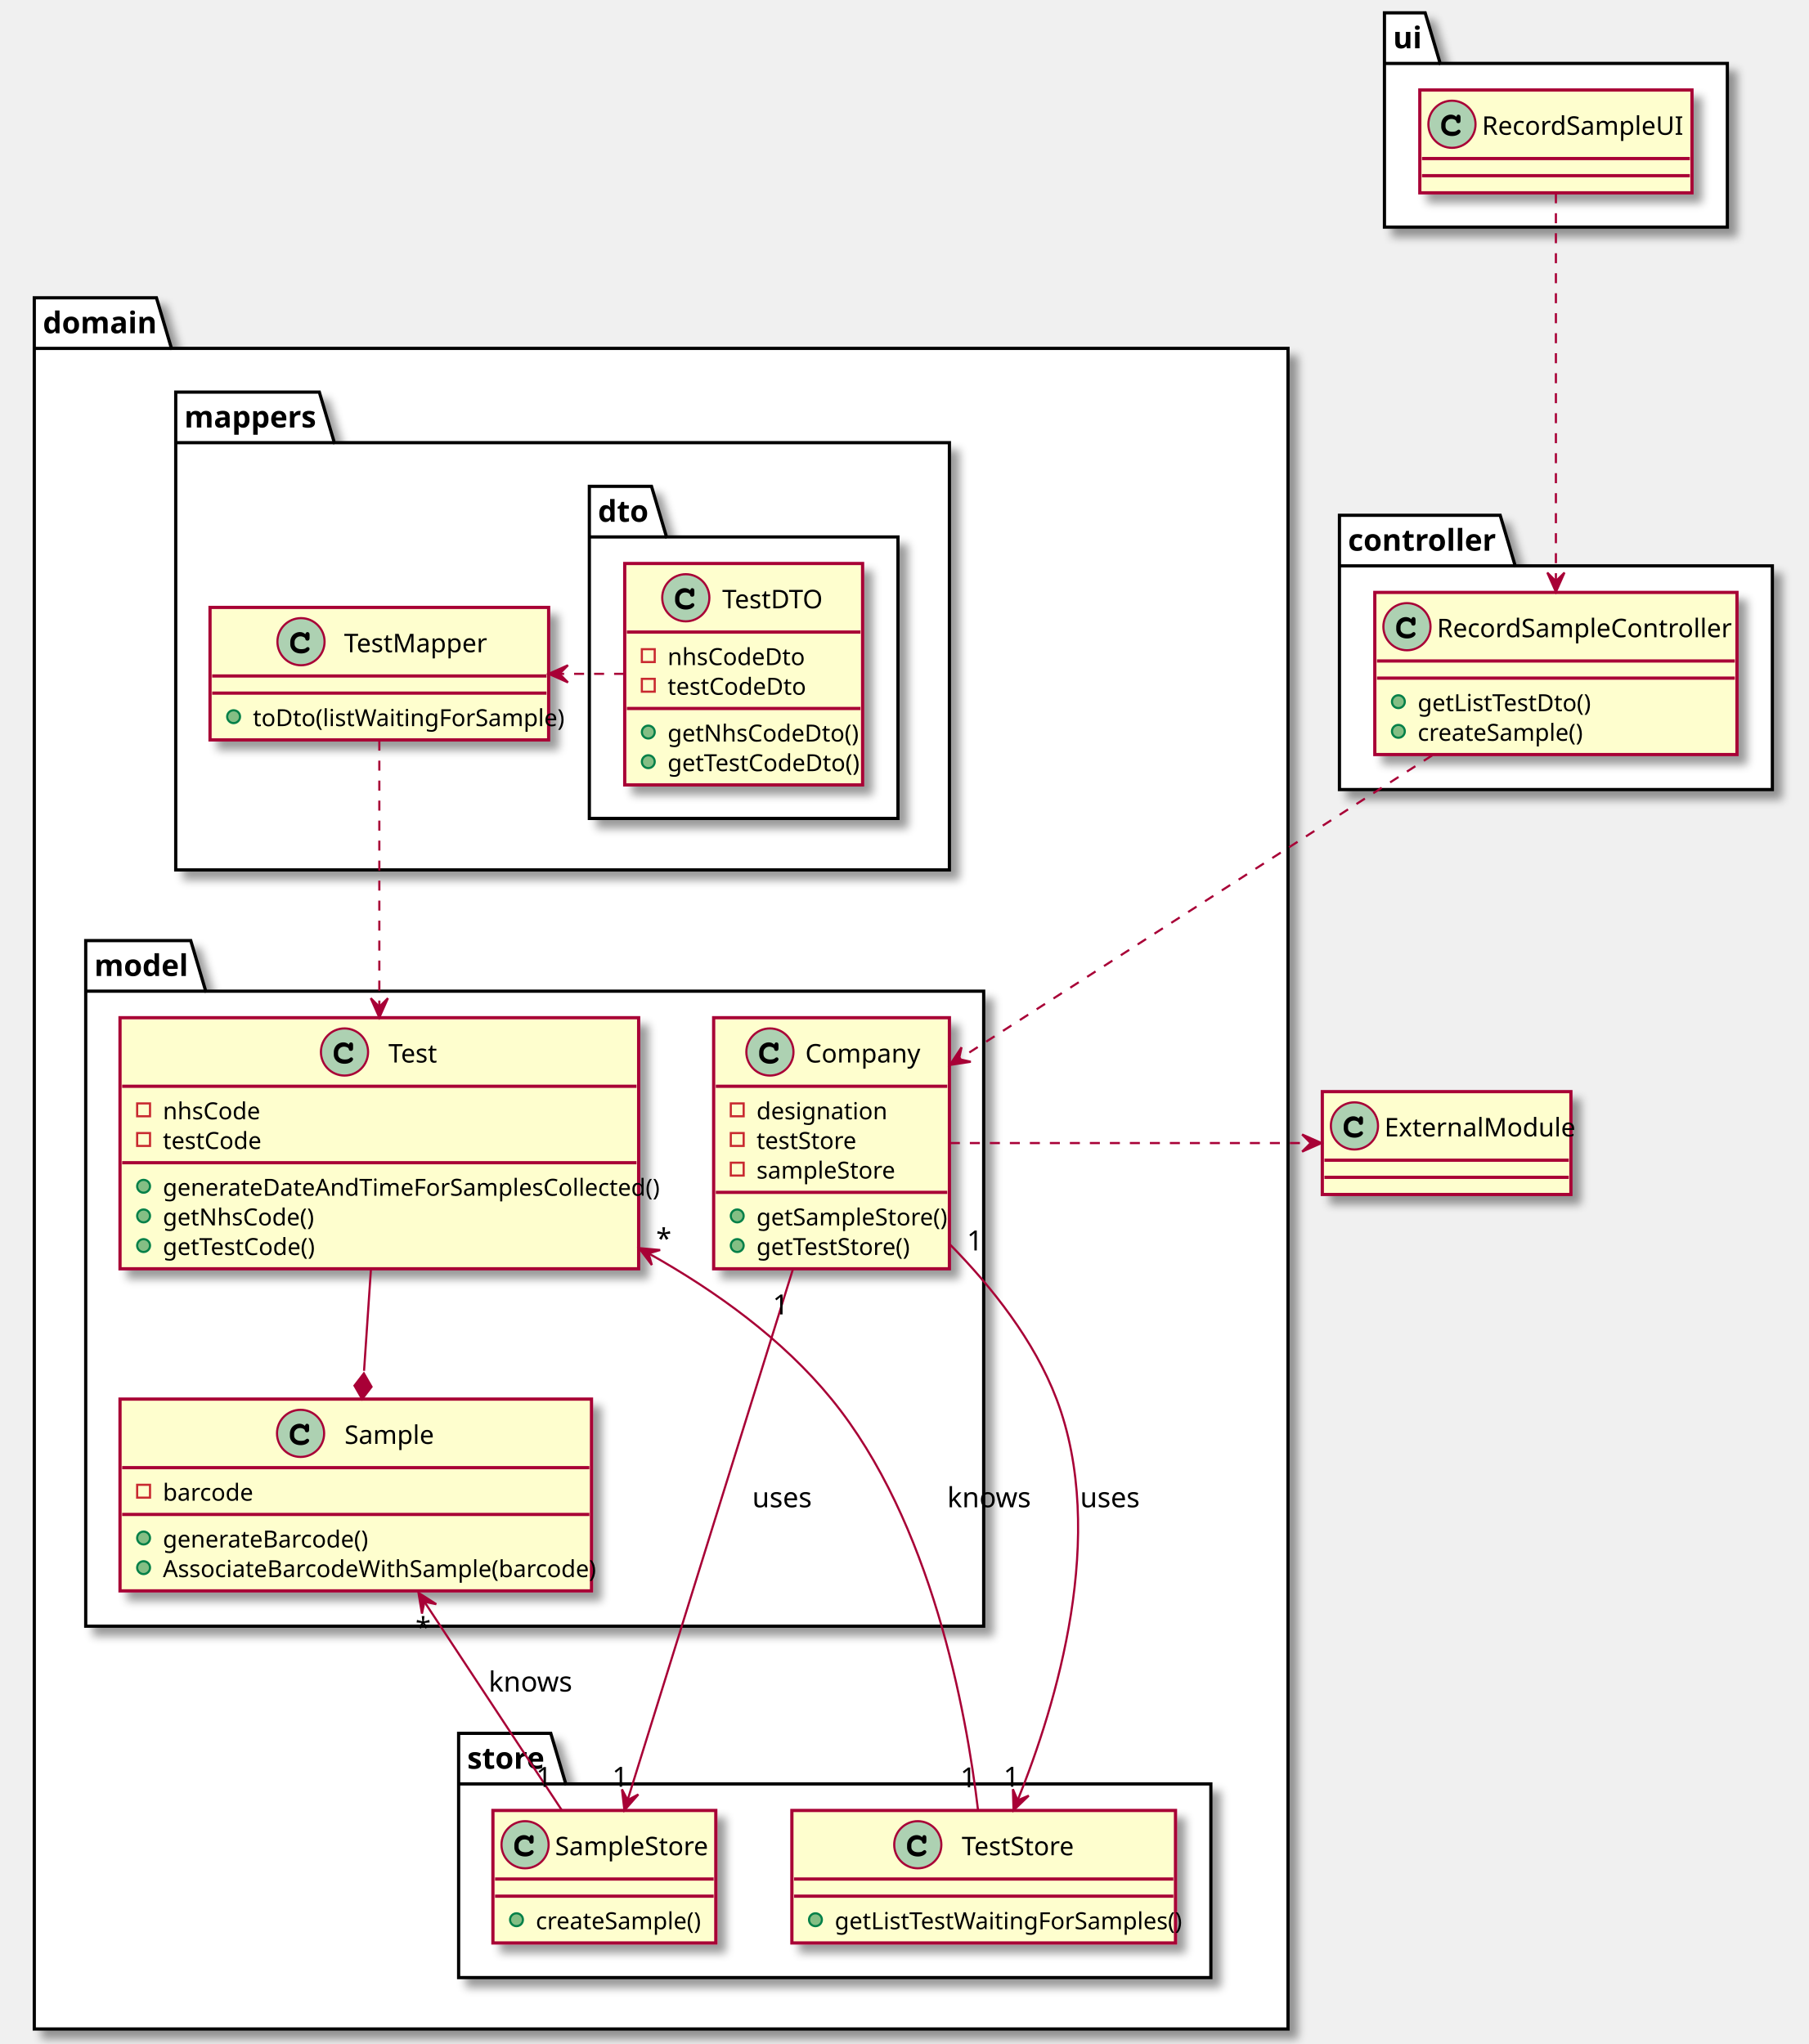
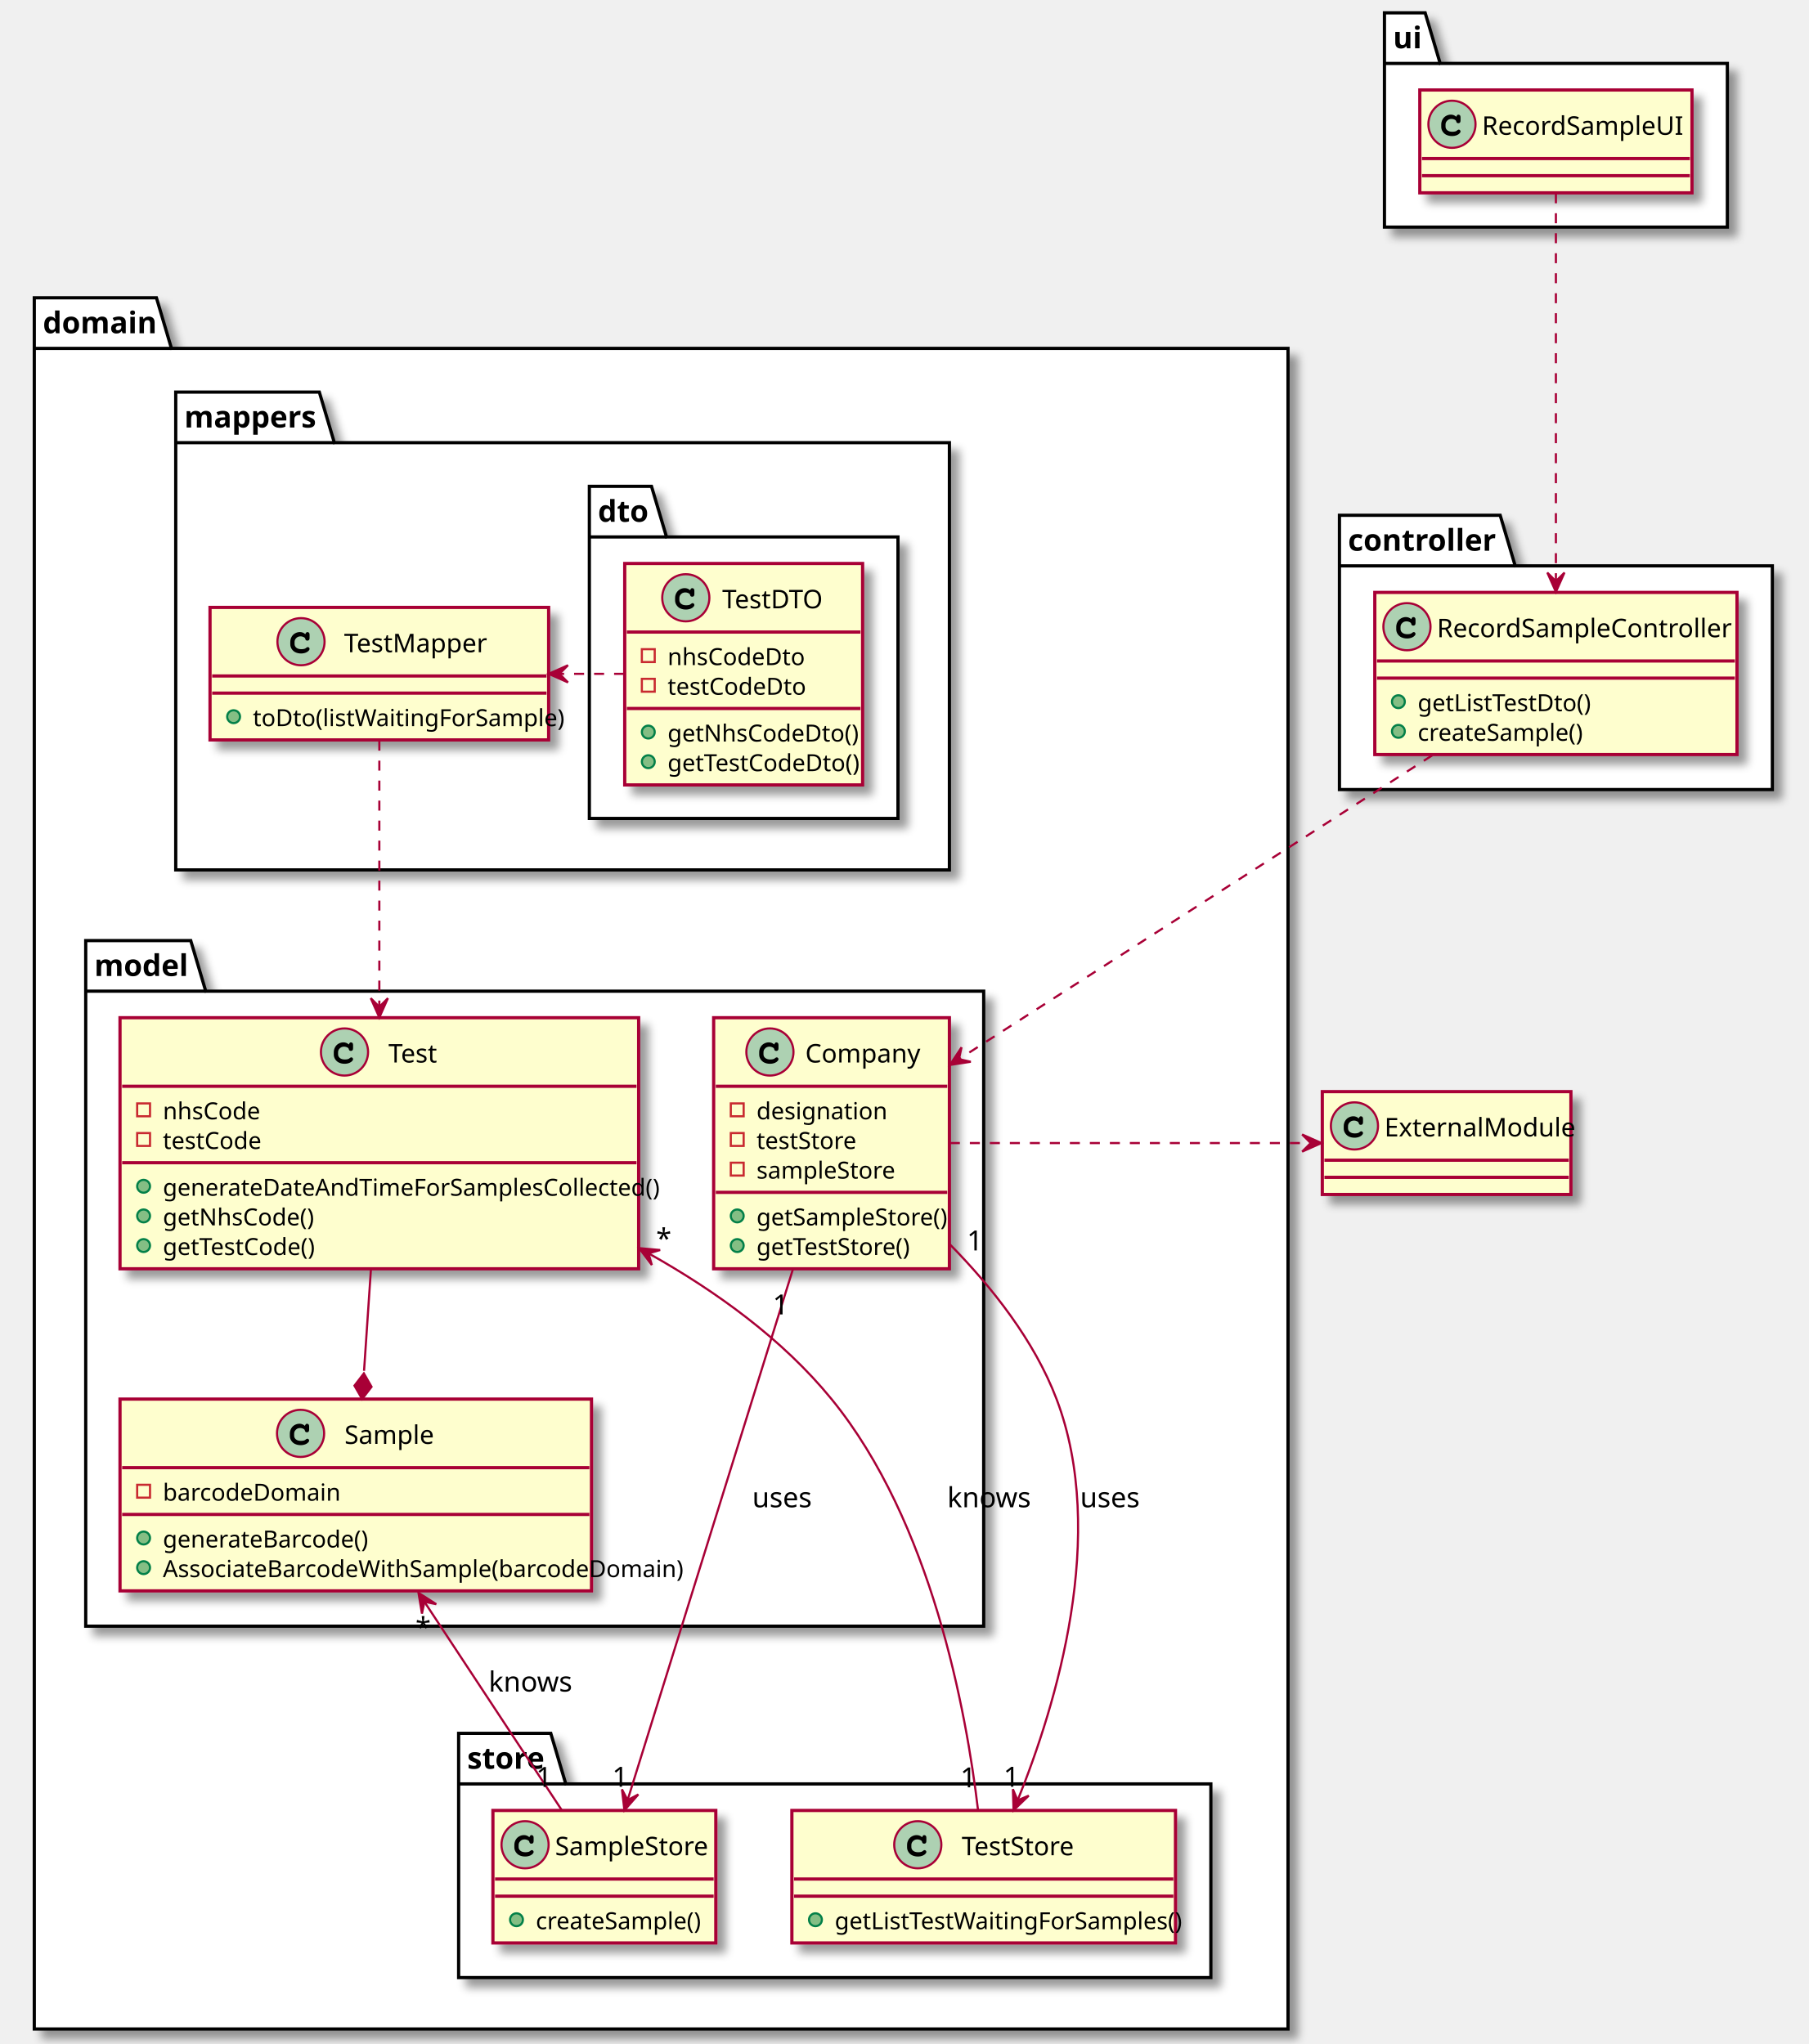
<svg xmlns="http://www.w3.org/2000/svg" contentScriptType="application/ecmascript" contentStyleType="text/css" height="1431px" preserveAspectRatio="none" style="width:1266px;height:1431px;" version="1.1" viewBox="0 0 1266 1431" width="1266px" zoomAndPan="magnify">
  <defs>
    <filter height="300%" id="f1a7jr5rhlipsb" width="300%" x="-1" y="-1">
      <feGaussianBlur result="blurOut" stdDeviation="3.0" />
      <feColorMatrix in="blurOut" result="blurOut2" type="matrix" values="0 0 0 0 0 0 0 0 0 0 0 0 0 0 0 0 0 0 .4 0" />
      <feOffset dx="6.0" dy="6.0" in="blurOut2" result="blurOut3" />
      <feBlend in="SourceGraphic" in2="blurOut3" mode="normal" />
    </filter>
  </defs>
  <g>
    <polygon fill="#FFFFFF" filter="url(#f1a7jr5rhlipsb)" points="969,9,997.5,9,1008,44.414,1209,44.414,1209,159,969,159,969,9" style="stroke:#000000;stroke-width:2.25;" />
    <line style="stroke:#000000;stroke-width:2.25;" x1="969" x2="1008" y1="44.414" y2="44.414" />
    <text fill="#000000" font-family="sans-serif" font-size="21" font-weight="bold" lengthAdjust="spacing" textLength="19.5" x="975" y="33.8">ui</text>
    <polygon fill="#FFFFFF" filter="url(#f1a7jr5rhlipsb)" points="937.5,360.75,1050,360.75,1060.5,396.164,1240.5,396.164,1240.5,552.75,937.5,552.75,937.5,360.75" style="stroke:#000000;stroke-width:2.25;" />
    <line style="stroke:#000000;stroke-width:2.25;" x1="937.5" x2="1060.5" y1="396.164" y2="396.164" />
    <text fill="#000000" font-family="sans-serif" font-size="21" font-weight="bold" lengthAdjust="spacing" textLength="103.5" x="943.5" y="385.55">controller</text>
    <polygon fill="#FFFFFF" filter="url(#f1a7jr5rhlipsb)" points="24,208.5,109.5,208.5,120,243.914,901.5,243.914,901.5,1420.5,24,1420.5,24,208.5" style="stroke:#000000;stroke-width:2.25;" />
    <line style="stroke:#000000;stroke-width:2.25;" x1="24" x2="120" y1="243.914" y2="243.914" />
    <text fill="#000000" font-family="sans-serif" font-size="21" font-weight="bold" lengthAdjust="spacing" textLength="76.5" x="30" y="233.3">domain</text>
    <polygon fill="#FFFFFF" filter="url(#f1a7jr5rhlipsb)" points="60,658.5,133.5,658.5,144,693.914,688.5,693.914,688.5,1138.5,60,1138.5,60,658.5" style="stroke:#000000;stroke-width:2.25;" />
    <line style="stroke:#000000;stroke-width:2.25;" x1="60" x2="144" y1="693.914" y2="693.914" />
    <text fill="#000000" font-family="sans-serif" font-size="21" font-weight="bold" lengthAdjust="spacing" textLength="64.5" x="66" y="683.3">model</text>
    <polygon fill="#FFFFFF" filter="url(#f1a7jr5rhlipsb)" points="321,1213.5,385.5,1213.5,396,1248.914,847.5,1248.914,847.5,1384.5,321,1384.5,321,1213.5" style="stroke:#000000;stroke-width:2.25;" />
    <line style="stroke:#000000;stroke-width:2.25;" x1="321" x2="396" y1="1248.914" y2="1248.914" />
    <text fill="#000000" font-family="sans-serif" font-size="21" font-weight="bold" lengthAdjust="spacing" textLength="55.5" x="327" y="1238.3">store</text>
    <polygon fill="#FFFFFF" filter="url(#f1a7jr5rhlipsb)" points="123,274.5,223.5,274.5,234,309.914,664.5,309.914,664.5,609,123,609,123,274.5" style="stroke:#000000;stroke-width:2.25;" />
    <line style="stroke:#000000;stroke-width:2.25;" x1="123" x2="234" y1="309.914" y2="309.914" />
    <text fill="#000000" font-family="sans-serif" font-size="21" font-weight="bold" lengthAdjust="spacing" textLength="91.5" x="129" y="299.3">mappers</text>
    <polygon fill="#FFFFFF" filter="url(#f1a7jr5rhlipsb)" points="412.5,340.5,456,340.5,466.5,375.914,628.5,375.914,628.5,573,412.5,573,412.5,340.5" style="stroke:#000000;stroke-width:2.25;" />
    <line style="stroke:#000000;stroke-width:2.25;" x1="412.5" x2="466.5" y1="375.914" y2="375.914" />
    <text fill="#000000" font-family="sans-serif" font-size="21" font-weight="bold" lengthAdjust="spacing" textLength="34.5" x="418.5" y="365.3">dto</text>
    <rect codeLine="6" fill="#FEFECE" filter="url(#f1a7jr5rhlipsb)" height="72" id="RecordSampleUI" style="stroke:#A80036;stroke-width:2.25;" width="190.5" x="993.75" y="63" />
    <ellipse cx="1016.25" cy="87" fill="#ADD1B2" rx="16.5" ry="16.5" style="stroke:#A80036;stroke-width:1.5;" />
    <path d="M1019.25,81.75 Q1019.555,81 1019.906,80.625 Q1020.258,80.25 1020.656,80.25 Q1021.359,80.25 1021.805,80.672 Q1022.25,81.094 1022.25,82.078 L1022.25,84.422 Q1022.25,85.406 1021.828,85.828 Q1021.406,86.25 1020.75,86.25 Q1020.164,86.25 1019.789,85.992 Q1019.414,85.734 1019.25,85.055 Q1019.18,84.586 1018.922,84.328 Q1018.453,83.836 1017.609,83.555 Q1016.766,83.25 1015.922,83.25 Q1014.867,83.25 1013.977,83.672 Q1013.109,84.094 1012.43,85.031 Q1011.75,85.969 1011.75,87.258 L1011.75,88.641 Q1011.75,90.188 1013.016,91.219 Q1014.281,92.25 1016.531,92.25 Q1017.867,92.25 1018.805,91.945 Q1019.344,91.781 1019.953,91.242 Q1020.352,90.938 1020.562,90.844 Q1020.773,90.75 1021.031,90.75 Q1021.523,90.75 1021.875,91.148 Q1022.25,91.523 1022.25,92.062 Q1022.25,92.578 1021.734,93.188 Q1020.984,94.078 1019.789,94.57 Q1018.219,95.25 1016.297,95.25 Q1014.047,95.25 1012.242,94.359 Q1010.789,93.656 1009.758,92.133 Q1008.75,90.609 1008.75,88.805 L1008.75,87.164 Q1008.75,85.289 1009.641,83.648 Q1010.555,82.008 1012.125,81.141 Q1013.719,80.25 1015.5,80.25 Q1016.578,80.25 1017.516,80.625 Q1018.453,81 1019.25,81.75 Z " fill="#000000" />
    <text fill="#000000" font-family="sans-serif" font-size="18" lengthAdjust="spacing" textLength="142.5" x="1037.25" y="94.365">RecordSampleUI</text>
    <line style="stroke:#A80036;stroke-width:2.25;" x1="995.25" x2="1182.75" y1="111" y2="111" />
    <line style="stroke:#A80036;stroke-width:2.25;" x1="995.25" x2="1182.75" y1="123" y2="123" />
    <rect codeLine="48" fill="#FEFECE" filter="url(#f1a7jr5rhlipsb)" height="113.508" id="RecordSampleController" style="stroke:#A80036;stroke-width:2.25;" width="253.5" x="962.25" y="414.75" />
    <ellipse cx="984.75" cy="438.75" fill="#ADD1B2" rx="16.5" ry="16.5" style="stroke:#A80036;stroke-width:1.5;" />
    <path d="M987.75,433.5 Q988.055,432.75 988.406,432.375 Q988.758,432 989.156,432 Q989.859,432 990.305,432.422 Q990.75,432.844 990.75,433.828 L990.75,436.172 Q990.75,437.156 990.328,437.578 Q989.906,438 989.25,438 Q988.664,438 988.289,437.742 Q987.914,437.484 987.75,436.805 Q987.68,436.336 987.422,436.078 Q986.953,435.586 986.109,435.305 Q985.266,435 984.422,435 Q983.367,435 982.477,435.422 Q981.609,435.844 980.93,436.781 Q980.25,437.719 980.25,439.008 L980.25,440.391 Q980.25,441.938 981.516,442.969 Q982.781,444 985.031,444 Q986.367,444 987.305,443.695 Q987.844,443.531 988.453,442.992 Q988.852,442.688 989.062,442.594 Q989.273,442.5 989.531,442.5 Q990.023,442.5 990.375,442.898 Q990.75,443.273 990.75,443.812 Q990.75,444.328 990.234,444.938 Q989.484,445.828 988.289,446.32 Q986.719,447 984.797,447 Q982.547,447 980.742,446.109 Q979.289,445.406 978.258,443.883 Q977.25,442.359 977.25,440.555 L977.25,438.914 Q977.25,437.039 978.141,435.398 Q979.055,433.758 980.625,432.891 Q982.219,432 984,432 Q985.078,432 986.016,432.375 Q986.953,432.75 987.75,433.5 Z " fill="#000000" />
    <text fill="#000000" font-family="sans-serif" font-size="18" lengthAdjust="spacing" textLength="205.5" x="1005.75" y="446.115">RecordSampleController</text>
    <line style="stroke:#A80036;stroke-width:2.25;" x1="963.75" x2="1214.25" y1="462.75" y2="462.75" />
    <line style="stroke:#A80036;stroke-width:2.25;" x1="963.75" x2="1214.25" y1="474.75" y2="474.75" />
    <ellipse cx="978.75" cy="491.25" fill="#84BE84" rx="4.5" ry="4.5" style="stroke:#038048;stroke-width:1.5;" />
    <text fill="#000000" font-family="sans-serif" font-size="16.5" lengthAdjust="spacing" textLength="115.5" x="992.25" y="497.878">getListTestDto()</text>
    <ellipse cx="978.75" cy="512.004" fill="#84BE84" rx="4.5" ry="4.5" style="stroke:#038048;stroke-width:1.5;" />
    <text fill="#000000" font-family="sans-serif" font-size="16.5" lengthAdjust="spacing" textLength="111" x="992.25" y="518.632">createSample()</text>
    <rect codeLine="40" fill="#FEFECE" filter="url(#f1a7jr5rhlipsb)" height="175.769" id="Company" style="stroke:#A80036;stroke-width:2.25;" width="165" x="499.5" y="712.5" />
    <ellipse cx="538.875" cy="736.5" fill="#ADD1B2" rx="16.5" ry="16.5" style="stroke:#A80036;stroke-width:1.5;" />
    <path d="M541.875,731.25 Q542.18,730.5 542.531,730.125 Q542.883,729.75 543.281,729.75 Q543.984,729.75 544.43,730.172 Q544.875,730.594 544.875,731.578 L544.875,733.922 Q544.875,734.906 544.453,735.328 Q544.031,735.75 543.375,735.75 Q542.789,735.75 542.414,735.492 Q542.039,735.234 541.875,734.555 Q541.805,734.086 541.547,733.828 Q541.078,733.336 540.234,733.055 Q539.391,732.75 538.547,732.75 Q537.492,732.75 536.602,733.172 Q535.734,733.594 535.055,734.531 Q534.375,735.469 534.375,736.758 L534.375,738.141 Q534.375,739.688 535.641,740.719 Q536.906,741.75 539.156,741.75 Q540.492,741.75 541.43,741.445 Q541.969,741.281 542.578,740.742 Q542.977,740.438 543.188,740.344 Q543.398,740.25 543.656,740.25 Q544.148,740.25 544.5,740.648 Q544.875,741.023 544.875,741.562 Q544.875,742.078 544.359,742.688 Q543.609,743.578 542.414,744.07 Q540.844,744.75 538.922,744.75 Q536.672,744.75 534.867,743.859 Q533.414,743.156 532.383,741.633 Q531.375,740.109 531.375,738.305 L531.375,736.664 Q531.375,734.789 532.266,733.148 Q533.18,731.508 534.75,730.641 Q536.344,729.75 538.125,729.75 Q539.203,729.75 540.141,730.125 Q541.078,730.5 541.875,731.25 Z " fill="#000000" />
    <text fill="#000000" font-family="sans-serif" font-size="18" lengthAdjust="spacing" textLength="79.5" x="563.625" y="743.865">Company</text>
    <line style="stroke:#A80036;stroke-width:2.25;" x1="501" x2="663" y1="760.5" y2="760.5" />
    <rect fill="none" height="9" style="stroke:#C82930;stroke-width:1.5;" width="9" x="511.5" y="772.5" />
    <text fill="#000000" font-family="sans-serif" font-size="16.5" lengthAdjust="spacing" textLength="82.5" x="529.5" y="783.628">designation</text>
    <rect fill="none" height="9" style="stroke:#C82930;stroke-width:1.5;" width="9" x="511.5" y="793.254" />
    <text fill="#000000" font-family="sans-serif" font-size="16.5" lengthAdjust="spacing" textLength="66" x="529.5" y="804.382">testStore</text>
    <rect fill="none" height="9" style="stroke:#C82930;stroke-width:1.5;" width="9" x="511.5" y="814.008" />
    <text fill="#000000" font-family="sans-serif" font-size="16.5" lengthAdjust="spacing" textLength="90" x="529.5" y="825.136">sampleStore</text>
    <line style="stroke:#A80036;stroke-width:2.25;" x1="501" x2="663" y1="834.762" y2="834.762" />
    <ellipse cx="516" cy="851.262" fill="#84BE84" rx="4.5" ry="4.5" style="stroke:#038048;stroke-width:1.5;" />
    <text fill="#000000" font-family="sans-serif" font-size="16.5" lengthAdjust="spacing" textLength="126" x="529.5" y="857.89">getSampleStore()</text>
    <ellipse cx="516" cy="872.016" fill="#84BE84" rx="4.5" ry="4.5" style="stroke:#038048;stroke-width:1.5;" />
    <text fill="#000000" font-family="sans-serif" font-size="16.5" lengthAdjust="spacing" textLength="105" x="529.5" y="878.644">getTestStore()</text>
    <rect codeLine="61" fill="#FEFECE" filter="url(#f1a7jr5rhlipsb)" height="175.769" id="Test" style="stroke:#A80036;stroke-width:2.25;" width="363" x="84" y="712.5" />
    <ellipse cx="241.125" cy="736.5" fill="#ADD1B2" rx="16.5" ry="16.5" style="stroke:#A80036;stroke-width:1.5;" />
    <path d="M244.125,731.25 Q244.43,730.5 244.781,730.125 Q245.133,729.75 245.531,729.75 Q246.234,729.75 246.68,730.172 Q247.125,730.594 247.125,731.578 L247.125,733.922 Q247.125,734.906 246.703,735.328 Q246.281,735.75 245.625,735.75 Q245.039,735.75 244.664,735.492 Q244.289,735.234 244.125,734.555 Q244.055,734.086 243.797,733.828 Q243.328,733.336 242.484,733.055 Q241.641,732.75 240.797,732.75 Q239.742,732.75 238.852,733.172 Q237.984,733.594 237.305,734.531 Q236.625,735.469 236.625,736.758 L236.625,738.141 Q236.625,739.688 237.891,740.719 Q239.156,741.75 241.406,741.75 Q242.742,741.75 243.68,741.445 Q244.219,741.281 244.828,740.742 Q245.227,740.438 245.438,740.344 Q245.648,740.25 245.906,740.25 Q246.398,740.25 246.75,740.648 Q247.125,741.023 247.125,741.562 Q247.125,742.078 246.609,742.688 Q245.859,743.578 244.664,744.07 Q243.094,744.75 241.172,744.75 Q238.922,744.75 237.117,743.859 Q235.664,743.156 234.633,741.633 Q233.625,740.109 233.625,738.305 L233.625,736.664 Q233.625,734.789 234.516,733.148 Q235.43,731.508 237,730.641 Q238.594,729.75 240.375,729.75 Q241.453,729.75 242.391,730.125 Q243.328,730.5 244.125,731.25 Z " fill="#000000" />
    <text fill="#000000" font-family="sans-serif" font-size="18" lengthAdjust="spacing" textLength="36" x="271.875" y="743.865">Test</text>
    <line style="stroke:#A80036;stroke-width:2.25;" x1="85.5" x2="445.5" y1="760.5" y2="760.5" />
    <rect fill="none" height="9" style="stroke:#C82930;stroke-width:1.5;" width="9" x="96" y="772.5" />
    <text fill="#000000" font-family="sans-serif" font-size="16.5" lengthAdjust="spacing" textLength="64.5" x="114" y="783.628">nhsCode</text>
    <rect fill="none" height="9" style="stroke:#C82930;stroke-width:1.5;" width="9" x="96" y="793.254" />
    <text fill="#000000" font-family="sans-serif" font-size="16.5" lengthAdjust="spacing" textLength="64.5" x="114" y="804.382">testCode</text>
    <line style="stroke:#A80036;stroke-width:2.25;" x1="85.5" x2="445.5" y1="814.008" y2="814.008" />
    <ellipse cx="100.5" cy="830.508" fill="#84BE84" rx="4.5" ry="4.5" style="stroke:#038048;stroke-width:1.5;" />
    <text fill="#000000" font-family="sans-serif" font-size="16.5" lengthAdjust="spacing" textLength="324" x="114" y="837.136">generateDateAndTimeForSamplesCollected()</text>
    <ellipse cx="100.5" cy="851.262" fill="#84BE84" rx="4.5" ry="4.5" style="stroke:#038048;stroke-width:1.5;" />
    <text fill="#000000" font-family="sans-serif" font-size="16.5" lengthAdjust="spacing" textLength="100.5" x="114" y="857.89">getNhsCode()</text>
    <ellipse cx="100.5" cy="872.016" fill="#84BE84" rx="4.5" ry="4.5" style="stroke:#038048;stroke-width:1.5;" />
    <text fill="#000000" font-family="sans-serif" font-size="16.5" lengthAdjust="spacing" textLength="103.5" x="114" y="878.644">getTestCode()</text>
    <rect codeLine="78" fill="#FEFECE" filter="url(#f1a7jr5rhlipsb)" height="134.262" id="Sample" style="stroke:#A80036;stroke-width:2.25;" width="330" x="84" y="979.5" />
    <ellipse cx="210.375" cy="1003.5" fill="#ADD1B2" rx="16.5" ry="16.5" style="stroke:#A80036;stroke-width:1.5;" />
    <path d="M213.375,998.25 Q213.68,997.5 214.031,997.125 Q214.383,996.75 214.781,996.75 Q215.484,996.75 215.93,997.172 Q216.375,997.594 216.375,998.578 L216.375,1000.922 Q216.375,1001.906 215.953,1002.328 Q215.531,1002.75 214.875,1002.75 Q214.289,1002.75 213.914,1002.492 Q213.539,1002.234 213.375,1001.555 Q213.305,1001.086 213.047,1000.828 Q212.578,1000.336 211.734,1000.055 Q210.891,999.75 210.047,999.75 Q208.992,999.75 208.102,1000.172 Q207.234,1000.594 206.555,1001.531 Q205.875,1002.469 205.875,1003.758 L205.875,1005.141 Q205.875,1006.688 207.141,1007.719 Q208.406,1008.75 210.656,1008.75 Q211.992,1008.75 212.93,1008.445 Q213.469,1008.281 214.078,1007.742 Q214.477,1007.438 214.688,1007.344 Q214.898,1007.25 215.156,1007.25 Q215.648,1007.25 216,1007.648 Q216.375,1008.023 216.375,1008.562 Q216.375,1009.078 215.859,1009.688 Q215.109,1010.578 213.914,1011.07 Q212.344,1011.75 210.422,1011.75 Q208.172,1011.75 206.367,1010.859 Q204.914,1010.156 203.883,1008.633 Q202.875,1007.109 202.875,1005.305 L202.875,1003.664 Q202.875,1001.789 203.766,1000.148 Q204.68,998.508 206.25,997.641 Q207.844,996.75 209.625,996.75 Q210.703,996.75 211.641,997.125 Q212.578,997.5 213.375,998.25 Z " fill="#000000" />
    <text fill="#000000" font-family="sans-serif" font-size="18" lengthAdjust="spacing" textLength="64.5" x="241.125" y="1010.865">Sample</text>
    <line style="stroke:#A80036;stroke-width:2.25;" x1="85.5" x2="412.5" y1="1027.5" y2="1027.5" />
    <rect fill="none" height="9" style="stroke:#C82930;stroke-width:1.5;" width="9" x="96" y="1039.5" />
-     <text fill="#000000" font-family="sans-serif" font-size="16.5" lengthAdjust="spacing" textLength="60" x="114" y="1050.628">barcode</text>
+     <text fill="#000000" font-family="sans-serif" font-size="16.5" lengthAdjust="spacing" textLength="60" x="114" y="1050.628">barcodeDomain</text>
    <line style="stroke:#A80036;stroke-width:2.25;" x1="85.5" x2="412.5" y1="1060.254" y2="1060.254" />
    <ellipse cx="100.5" cy="1076.754" fill="#84BE84" rx="4.5" ry="4.5" style="stroke:#038048;stroke-width:1.5;" />
    <text fill="#000000" font-family="sans-serif" font-size="16.5" lengthAdjust="spacing" textLength="138" x="114" y="1083.382">generateBarcode()</text>
    <ellipse cx="100.5" cy="1097.508" fill="#84BE84" rx="4.5" ry="4.5" style="stroke:#038048;stroke-width:1.5;" />
-     <text fill="#000000" font-family="sans-serif" font-size="16.5" lengthAdjust="spacing" textLength="291" x="114" y="1104.136">AssociateBarcodeWithSample(barcode)</text>
+     <text fill="#000000" font-family="sans-serif" font-size="16.5" lengthAdjust="spacing" textLength="291" x="114" y="1104.136">AssociateBarcodeWithSample(barcodeDomain)</text>
    <rect codeLine="53" fill="#FEFECE" filter="url(#f1a7jr5rhlipsb)" height="92.754" id="TestStore" style="stroke:#A80036;stroke-width:2.25;" width="268.5" x="554.25" y="1267.5" />
    <ellipse cx="642.375" cy="1291.5" fill="#ADD1B2" rx="16.5" ry="16.5" style="stroke:#A80036;stroke-width:1.5;" />
    <path d="M645.375,1286.25 Q645.68,1285.5 646.031,1285.125 Q646.383,1284.75 646.781,1284.75 Q647.484,1284.75 647.93,1285.172 Q648.375,1285.594 648.375,1286.578 L648.375,1288.922 Q648.375,1289.906 647.953,1290.328 Q647.531,1290.75 646.875,1290.75 Q646.289,1290.75 645.914,1290.492 Q645.539,1290.234 645.375,1289.555 Q645.305,1289.086 645.047,1288.828 Q644.578,1288.336 643.734,1288.055 Q642.891,1287.75 642.047,1287.75 Q640.992,1287.75 640.102,1288.172 Q639.234,1288.594 638.555,1289.531 Q637.875,1290.469 637.875,1291.758 L637.875,1293.141 Q637.875,1294.688 639.141,1295.719 Q640.406,1296.75 642.656,1296.75 Q643.992,1296.75 644.93,1296.445 Q645.469,1296.281 646.078,1295.742 Q646.477,1295.438 646.688,1295.344 Q646.898,1295.25 647.156,1295.25 Q647.648,1295.25 648,1295.648 Q648.375,1296.023 648.375,1296.562 Q648.375,1297.078 647.859,1297.688 Q647.109,1298.578 645.914,1299.07 Q644.344,1299.75 642.422,1299.75 Q640.172,1299.75 638.367,1298.859 Q636.914,1298.156 635.883,1296.633 Q634.875,1295.109 634.875,1293.305 L634.875,1291.664 Q634.875,1289.789 635.766,1288.148 Q636.68,1286.508 638.25,1285.641 Q639.844,1284.75 641.625,1284.75 Q642.703,1284.75 643.641,1285.125 Q644.578,1285.5 645.375,1286.25 Z " fill="#000000" />
    <text fill="#000000" font-family="sans-serif" font-size="18" lengthAdjust="spacing" textLength="79.5" x="673.125" y="1298.865">TestStore</text>
    <line style="stroke:#A80036;stroke-width:2.25;" x1="555.75" x2="821.25" y1="1315.5" y2="1315.5" />
    <line style="stroke:#A80036;stroke-width:2.25;" x1="555.75" x2="821.25" y1="1327.5" y2="1327.5" />
    <ellipse cx="570.75" cy="1344" fill="#84BE84" rx="4.5" ry="4.5" style="stroke:#038048;stroke-width:1.5;" />
    <text fill="#000000" font-family="sans-serif" font-size="16.5" lengthAdjust="spacing" textLength="229.5" x="584.25" y="1350.628">getListTestWaitingForSamples()</text>
    <rect codeLine="57" fill="#FEFECE" filter="url(#f1a7jr5rhlipsb)" height="92.754" id="SampleStore" style="stroke:#A80036;stroke-width:2.25;" width="156" x="345" y="1267.5" />
    <ellipse cx="367.5" cy="1291.5" fill="#ADD1B2" rx="16.5" ry="16.5" style="stroke:#A80036;stroke-width:1.5;" />
    <path d="M370.5,1286.25 Q370.805,1285.5 371.156,1285.125 Q371.508,1284.75 371.906,1284.75 Q372.609,1284.75 373.055,1285.172 Q373.5,1285.594 373.5,1286.578 L373.5,1288.922 Q373.5,1289.906 373.078,1290.328 Q372.656,1290.75 372,1290.75 Q371.414,1290.75 371.039,1290.492 Q370.664,1290.234 370.5,1289.555 Q370.43,1289.086 370.172,1288.828 Q369.703,1288.336 368.859,1288.055 Q368.016,1287.75 367.172,1287.75 Q366.117,1287.75 365.227,1288.172 Q364.359,1288.594 363.68,1289.531 Q363,1290.469 363,1291.758 L363,1293.141 Q363,1294.688 364.266,1295.719 Q365.531,1296.75 367.781,1296.75 Q369.117,1296.75 370.055,1296.445 Q370.594,1296.281 371.203,1295.742 Q371.602,1295.438 371.812,1295.344 Q372.023,1295.25 372.281,1295.25 Q372.773,1295.25 373.125,1295.648 Q373.5,1296.023 373.5,1296.562 Q373.5,1297.078 372.984,1297.688 Q372.234,1298.578 371.039,1299.07 Q369.469,1299.75 367.547,1299.75 Q365.297,1299.75 363.492,1298.859 Q362.039,1298.156 361.008,1296.633 Q360,1295.109 360,1293.305 L360,1291.664 Q360,1289.789 360.891,1288.148 Q361.805,1286.508 363.375,1285.641 Q364.969,1284.75 366.75,1284.75 Q367.828,1284.75 368.766,1285.125 Q369.703,1285.5 370.5,1286.25 Z " fill="#000000" />
    <text fill="#000000" font-family="sans-serif" font-size="18" lengthAdjust="spacing" textLength="108" x="388.5" y="1298.865">SampleStore</text>
    <line style="stroke:#A80036;stroke-width:2.25;" x1="346.5" x2="499.5" y1="1315.5" y2="1315.5" />
    <line style="stroke:#A80036;stroke-width:2.25;" x1="346.5" x2="499.5" y1="1327.5" y2="1327.5" />
    <ellipse cx="361.5" cy="1344" fill="#84BE84" rx="4.5" ry="4.5" style="stroke:#038048;stroke-width:1.5;" />
    <text fill="#000000" font-family="sans-serif" font-size="16.5" lengthAdjust="spacing" textLength="111" x="375" y="1350.628">createSample()</text>
    <rect codeLine="67" fill="#FEFECE" filter="url(#f1a7jr5rhlipsb)" height="92.754" id="TestMapper" style="stroke:#A80036;stroke-width:2.25;" width="237" x="147" y="425.25" />
    <ellipse cx="210.675" cy="449.25" fill="#ADD1B2" rx="16.5" ry="16.5" style="stroke:#A80036;stroke-width:1.5;" />
    <path d="M213.675,444 Q213.98,443.25 214.331,442.875 Q214.683,442.5 215.081,442.5 Q215.784,442.5 216.23,442.922 Q216.675,443.344 216.675,444.328 L216.675,446.672 Q216.675,447.656 216.253,448.078 Q215.831,448.5 215.175,448.5 Q214.589,448.5 214.214,448.242 Q213.839,447.984 213.675,447.305 Q213.605,446.836 213.347,446.578 Q212.878,446.086 212.034,445.805 Q211.191,445.5 210.347,445.5 Q209.292,445.5 208.402,445.922 Q207.534,446.344 206.855,447.281 Q206.175,448.219 206.175,449.508 L206.175,450.891 Q206.175,452.438 207.441,453.469 Q208.706,454.5 210.956,454.5 Q212.292,454.5 213.23,454.195 Q213.769,454.031 214.378,453.492 Q214.777,453.188 214.988,453.094 Q215.198,453 215.456,453 Q215.948,453 216.3,453.398 Q216.675,453.773 216.675,454.312 Q216.675,454.828 216.159,455.438 Q215.409,456.328 214.214,456.82 Q212.644,457.5 210.722,457.5 Q208.472,457.5 206.667,456.609 Q205.214,455.906 204.183,454.383 Q203.175,452.859 203.175,451.055 L203.175,449.414 Q203.175,447.539 204.066,445.898 Q204.98,444.258 206.55,443.391 Q208.144,442.5 209.925,442.5 Q211.003,442.5 211.941,442.875 Q212.878,443.25 213.675,444 Z " fill="#000000" />
    <text fill="#000000" font-family="sans-serif" font-size="18" lengthAdjust="spacing" textLength="97.5" x="240.825" y="456.615">TestMapper</text>
    <line style="stroke:#A80036;stroke-width:2.25;" x1="148.5" x2="382.5" y1="473.25" y2="473.25" />
    <line style="stroke:#A80036;stroke-width:2.25;" x1="148.5" x2="382.5" y1="485.25" y2="485.25" />
    <ellipse cx="163.5" cy="501.75" fill="#84BE84" rx="4.5" ry="4.5" style="stroke:#038048;stroke-width:1.5;" />
    <text fill="#000000" font-family="sans-serif" font-size="16.5" lengthAdjust="spacing" textLength="198" x="177" y="508.378">toDto(listWaitingForSample)</text>
    <rect codeLine="71" fill="#FEFECE" filter="url(#f1a7jr5rhlipsb)" height="155.016" id="TestDTO" style="stroke:#A80036;stroke-width:2.25;" width="166.5" x="437.25" y="394.5" />
    <ellipse cx="480" cy="418.5" fill="#ADD1B2" rx="16.5" ry="16.5" style="stroke:#A80036;stroke-width:1.5;" />
    <path d="M483,413.25 Q483.305,412.5 483.656,412.125 Q484.008,411.75 484.406,411.75 Q485.109,411.75 485.555,412.172 Q486,412.594 486,413.578 L486,415.922 Q486,416.906 485.578,417.328 Q485.156,417.75 484.5,417.75 Q483.914,417.75 483.539,417.492 Q483.164,417.234 483,416.555 Q482.93,416.086 482.672,415.828 Q482.203,415.336 481.359,415.055 Q480.516,414.75 479.672,414.75 Q478.617,414.75 477.727,415.172 Q476.859,415.594 476.18,416.531 Q475.5,417.469 475.5,418.758 L475.5,420.141 Q475.5,421.688 476.766,422.719 Q478.031,423.75 480.281,423.75 Q481.617,423.75 482.555,423.445 Q483.094,423.281 483.703,422.742 Q484.102,422.438 484.312,422.344 Q484.523,422.25 484.781,422.25 Q485.273,422.25 485.625,422.648 Q486,423.023 486,423.562 Q486,424.078 485.484,424.688 Q484.734,425.578 483.539,426.07 Q481.969,426.75 480.047,426.75 Q477.797,426.75 475.992,425.859 Q474.539,425.156 473.508,423.633 Q472.5,422.109 472.5,420.305 L472.5,418.664 Q472.5,416.789 473.391,415.148 Q474.305,413.508 475.875,412.641 Q477.469,411.75 479.25,411.75 Q480.328,411.75 481.266,412.125 Q482.203,412.5 483,413.25 Z " fill="#000000" />
    <text fill="#000000" font-family="sans-serif" font-size="18" lengthAdjust="spacing" textLength="73.5" x="505.5" y="425.865">TestDTO</text>
    <line style="stroke:#A80036;stroke-width:2.25;" x1="438.75" x2="602.25" y1="442.5" y2="442.5" />
    <rect fill="none" height="9" style="stroke:#C82930;stroke-width:1.5;" width="9" x="449.25" y="454.5" />
    <text fill="#000000" font-family="sans-serif" font-size="16.5" lengthAdjust="spacing" textLength="88.5" x="467.25" y="465.628">nhsCodeDto</text>
    <rect fill="none" height="9" style="stroke:#C82930;stroke-width:1.5;" width="9" x="449.25" y="475.254" />
    <text fill="#000000" font-family="sans-serif" font-size="16.5" lengthAdjust="spacing" textLength="88.5" x="467.25" y="486.382">testCodeDto</text>
    <line style="stroke:#A80036;stroke-width:2.25;" x1="438.75" x2="602.25" y1="496.008" y2="496.008" />
    <ellipse cx="453.75" cy="512.508" fill="#84BE84" rx="4.5" ry="4.5" style="stroke:#038048;stroke-width:1.5;" />
    <text fill="#000000" font-family="sans-serif" font-size="16.5" lengthAdjust="spacing" textLength="124.5" x="467.25" y="519.136">getNhsCodeDto()</text>
    <ellipse cx="453.75" cy="533.262" fill="#84BE84" rx="4.5" ry="4.5" style="stroke:#038048;stroke-width:1.5;" />
    <text fill="#000000" font-family="sans-serif" font-size="16.5" lengthAdjust="spacing" textLength="127.5" x="467.25" y="539.89">getTestCodeDto()</text>
    <rect codeLine="3" fill="#FEFECE" filter="url(#f1a7jr5rhlipsb)" height="72" id="ExternalModule" style="stroke:#A80036;stroke-width:2.25;" width="174" x="925.5" y="764.25" />
    <ellipse cx="948" cy="788.25" fill="#ADD1B2" rx="16.5" ry="16.5" style="stroke:#A80036;stroke-width:1.5;" />
    <path d="M951,783 Q951.305,782.25 951.656,781.875 Q952.008,781.5 952.406,781.5 Q953.109,781.5 953.555,781.922 Q954,782.344 954,783.328 L954,785.672 Q954,786.656 953.578,787.078 Q953.156,787.5 952.5,787.5 Q951.914,787.5 951.539,787.242 Q951.164,786.984 951,786.305 Q950.93,785.836 950.672,785.578 Q950.203,785.086 949.359,784.805 Q948.516,784.5 947.672,784.5 Q946.617,784.5 945.727,784.922 Q944.859,785.344 944.18,786.281 Q943.5,787.219 943.5,788.508 L943.5,789.891 Q943.5,791.438 944.766,792.469 Q946.031,793.5 948.281,793.5 Q949.617,793.5 950.555,793.195 Q951.094,793.031 951.703,792.492 Q952.102,792.188 952.312,792.094 Q952.523,792 952.781,792 Q953.273,792 953.625,792.398 Q954,792.773 954,793.312 Q954,793.828 953.484,794.438 Q952.734,795.328 951.539,795.82 Q949.969,796.5 948.047,796.5 Q945.797,796.5 943.992,795.609 Q942.539,794.906 941.508,793.383 Q940.5,791.859 940.5,790.055 L940.5,788.414 Q940.5,786.539 941.391,784.898 Q942.305,783.258 943.875,782.391 Q945.469,781.5 947.25,781.5 Q948.328,781.5 949.266,781.875 Q950.203,782.25 951,783 Z " fill="#000000" />
    <text fill="#000000" font-family="sans-serif" font-size="18" lengthAdjust="spacing" textLength="126" x="969" y="795.615">ExternalModule</text>
    <line style="stroke:#A80036;stroke-width:2.25;" x1="927" x2="1098" y1="812.25" y2="812.25" />
    <line style="stroke:#A80036;stroke-width:2.25;" x1="927" x2="1098" y1="824.25" y2="824.25" />
    <path codeLine="85" d="M1089,135.285 C1089,197.34 1089,327.945 1089,406.485 " fill="none" id="RecordSampleUI-to-RecordSampleController" style="stroke:#A80036;stroke-width:1.5;stroke-dasharray:7.0,7.0;" />
    <polygon fill="#A80036" points="1089,414.39,1095,400.89,1089,406.89,1083,400.89,1089,414.39" style="stroke:#A80036;stroke-width:1.5;" />
    <path codeLine="86" d="M1002.42,528.84 C910.17,588.06 764.835,681.375 671.49,741.3 " fill="none" id="RecordSampleController-to-Company" style="stroke:#A80036;stroke-width:1.5;stroke-dasharray:7.0,7.0;" />
    <polygon fill="#A80036" points="664.86,745.56,679.464,743.329,671.175,741.514,672.99,733.225,664.86,745.56" style="stroke:#A80036;stroke-width:1.5;" />
    <path codeLine="87" d="M555.03,888.39 C521.85,994.965 466.575,1172.52 439.275,1260.21 " fill="none" id="Company-to-SampleStore" style="stroke:#A80036;stroke-width:1.5;" />
    <polygon fill="#A80036" points="437.04,1267.395,446.782,1256.289,439.27,1260.234,435.325,1252.722,437.04,1267.395" style="stroke:#A80036;stroke-width:1.5;" />
    <text fill="#000000" font-family="sans-serif" font-size="19.5" lengthAdjust="spacing" textLength="42" x="526.5" y="1055.243">uses</text>
    <text fill="#000000" font-family="sans-serif" font-size="19.5" lengthAdjust="spacing" textLength="10.5" x="540.805" y="920.226">1</text>
    <text fill="#000000" font-family="sans-serif" font-size="19.5" lengthAdjust="spacing" textLength="10.5" x="428.463" y="1250.902">1</text>
    <path codeLine="88" d="M664.89,871.23 C694.335,901.14 724.005,938.64 739.5,979.5 C775.425,1074.21 739.395,1193.175 712.335,1260.24 " fill="none" id="Company-to-TestStore" style="stroke:#A80036;stroke-width:1.5;" />
    <polygon fill="#A80036" points="709.41,1267.365,720.06,1257.127,712.24,1260.419,708.947,1252.599,709.41,1267.365" style="stroke:#A80036;stroke-width:1.5;" />
    <text fill="#000000" font-family="sans-serif" font-size="19.5" lengthAdjust="spacing" textLength="42" x="756" y="1055.243">uses</text>
    <text fill="#000000" font-family="sans-serif" font-size="19.5" lengthAdjust="spacing" textLength="10.5" x="676.734" y="875.415">1</text>
    <text fill="#000000" font-family="sans-serif" font-size="19.5" lengthAdjust="spacing" textLength="10.5" x="702.336" y="1250.866">1</text>
    <path codeLine="89" d="M393.33,1267.485 C367.05,1227.615 328.17,1168.62 297.39,1121.91 " fill="none" id="SampleStore-to-Sample" style="stroke:#A80036;stroke-width:1.5;" />
    <polygon fill="#A80036" points="292.905,1115.115,295.343,1129.686,297.041,1121.372,305.354,1123.069,292.905,1115.115" style="stroke:#A80036;stroke-width:1.5;" />
    <text fill="#000000" font-family="sans-serif" font-size="19.5" lengthAdjust="spacing" textLength="55.5" x="342" y="1184.243">knows</text>
    <text fill="#000000" font-family="sans-serif" font-size="19.5" lengthAdjust="spacing" textLength="10.5" x="375.191" y="1251.012">1</text>
    <text fill="#000000" font-family="sans-serif" font-size="19.5" lengthAdjust="spacing" textLength="7.5" x="290.801" y="1146.208">*</text>
    <path codeLine="90" d="M684.525,1267.14 C676.335,1198.02 652.02,1065.33 582,979.5 C547.92,937.725 501.285,904.02 454.275,877.665 " fill="none" id="TestStore-to-Test" style="stroke:#A80036;stroke-width:1.5;" />
    <polygon fill="#A80036" points="447.33,873.825,456.217,885.626,453.886,877.467,462.045,875.136,447.33,873.825" style="stroke:#A80036;stroke-width:1.5;" />
    <text fill="#000000" font-family="sans-serif" font-size="19.5" lengthAdjust="spacing" textLength="55.5" x="663" y="1055.243">knows</text>
    <text fill="#000000" font-family="sans-serif" font-size="19.5" lengthAdjust="spacing" textLength="10.5" x="672.122" y="1251.323">1</text>
    <text fill="#000000" font-family="sans-serif" font-size="19.5" lengthAdjust="spacing" textLength="7.5" x="459.219" y="874.021">*</text>
    <path codeLine="91" d="M259.635,888.375 C258.06,911.55 256.365,936.585 254.805,959.715 " fill="none" id="Test-to-Sample" style="stroke:#A80036;stroke-width:1.5;" />
    <polygon fill="#A80036" points="253.47,979.47,260.06,970.892,254.677,961.51,248.087,970.088,253.47,979.47" style="stroke:#A80036;stroke-width:1.5;" />
    <path codeLine="92" d="M664.815,800.25 C748.98,800.25 833.13,800.25 917.28,800.25 " fill="none" id="Company-to-ExternalModule" style="stroke:#A80036;stroke-width:1.5;stroke-dasharray:7.0,7.0;" />
    <polygon fill="#A80036" points="924.9,800.25,911.4,794.25,917.4,800.25,911.4,806.25,924.9,800.25" style="stroke:#A80036;stroke-width:1.5;" />
    <path codeLine="93" d="M436.815,471.75 C421.83,471.75 406.845,471.75 391.875,471.75 " fill="none" id="TestDTO-to-TestMapper" style="stroke:#A80036;stroke-width:1.5;stroke-dasharray:7.0,7.0;" />
    <polygon fill="#A80036" points="384.03,471.75,397.53,477.75,391.53,471.75,397.53,465.75,384.03,471.75" style="stroke:#A80036;stroke-width:1.5;" />
    <path codeLine="94" d="M265.5,518.505 C265.5,566.325 265.5,643.11 265.5,704.22 " fill="none" id="TestMapper-to-Test" style="stroke:#A80036;stroke-width:1.5;stroke-dasharray:7.0,7.0;" />
    <polygon fill="#A80036" points="265.5,712.35,271.5,698.85,265.5,704.85,259.5,698.85,265.5,712.35" style="stroke:#A80036;stroke-width:1.5;" />
  </g>
</svg>
